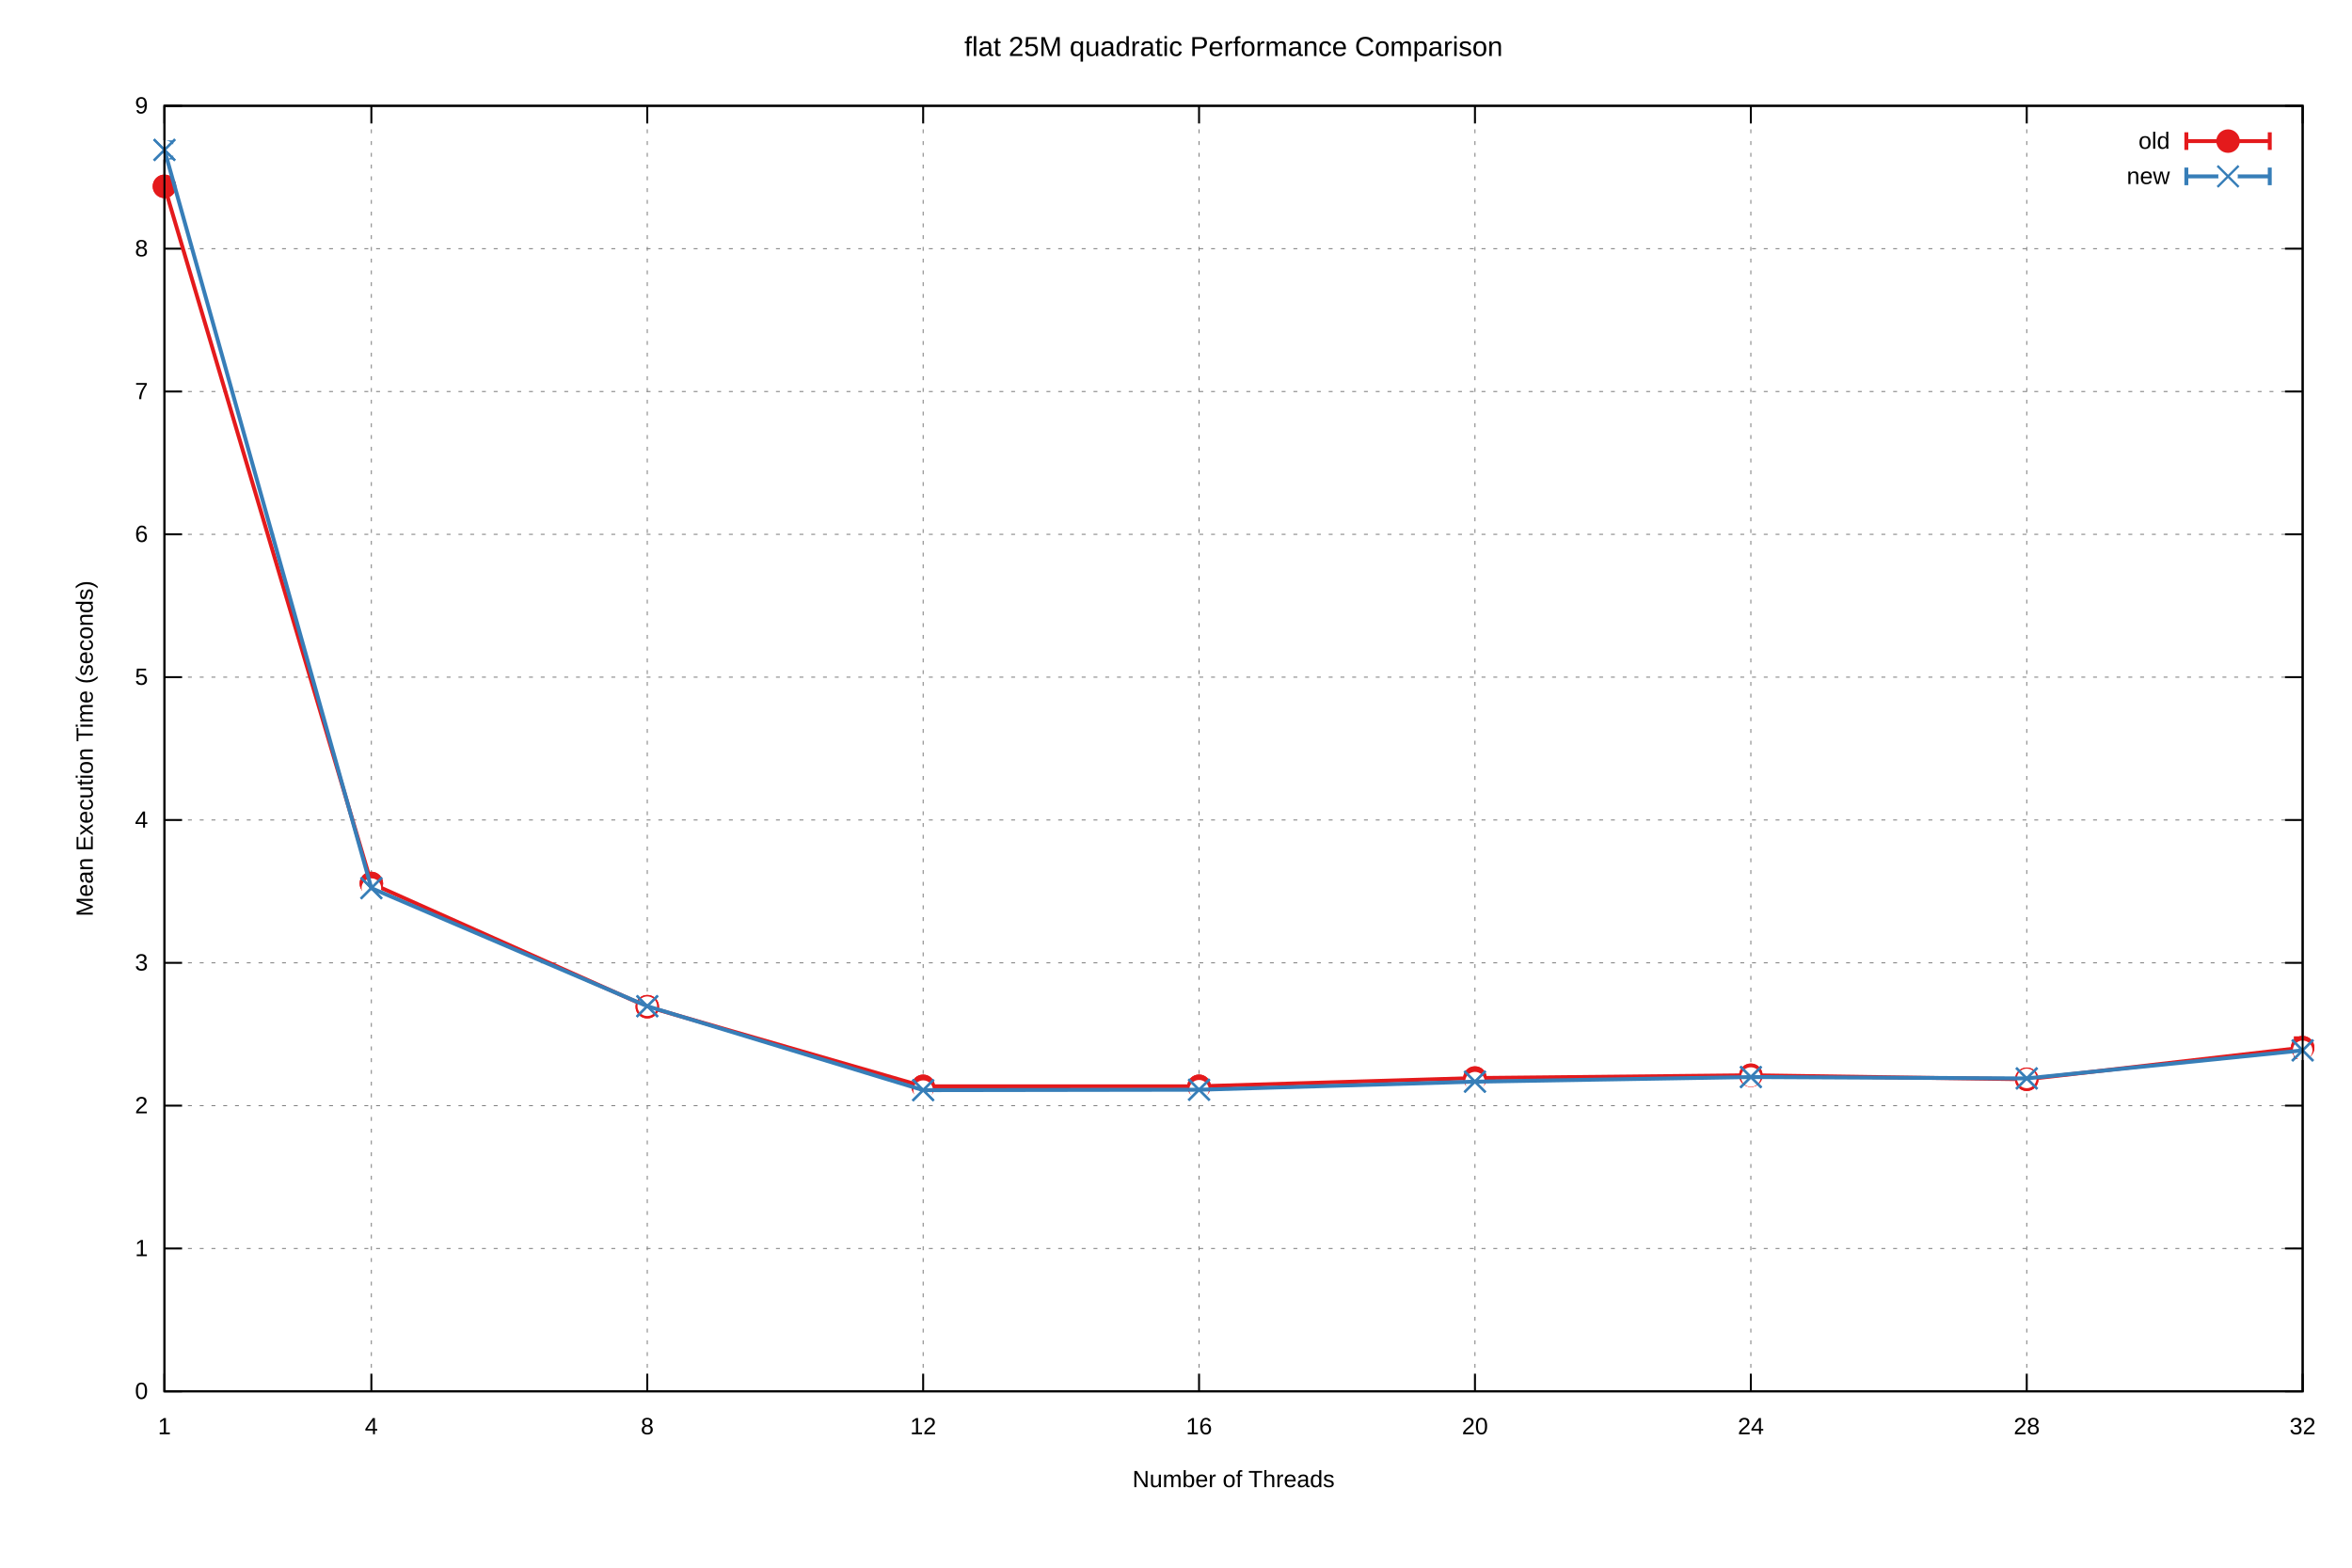
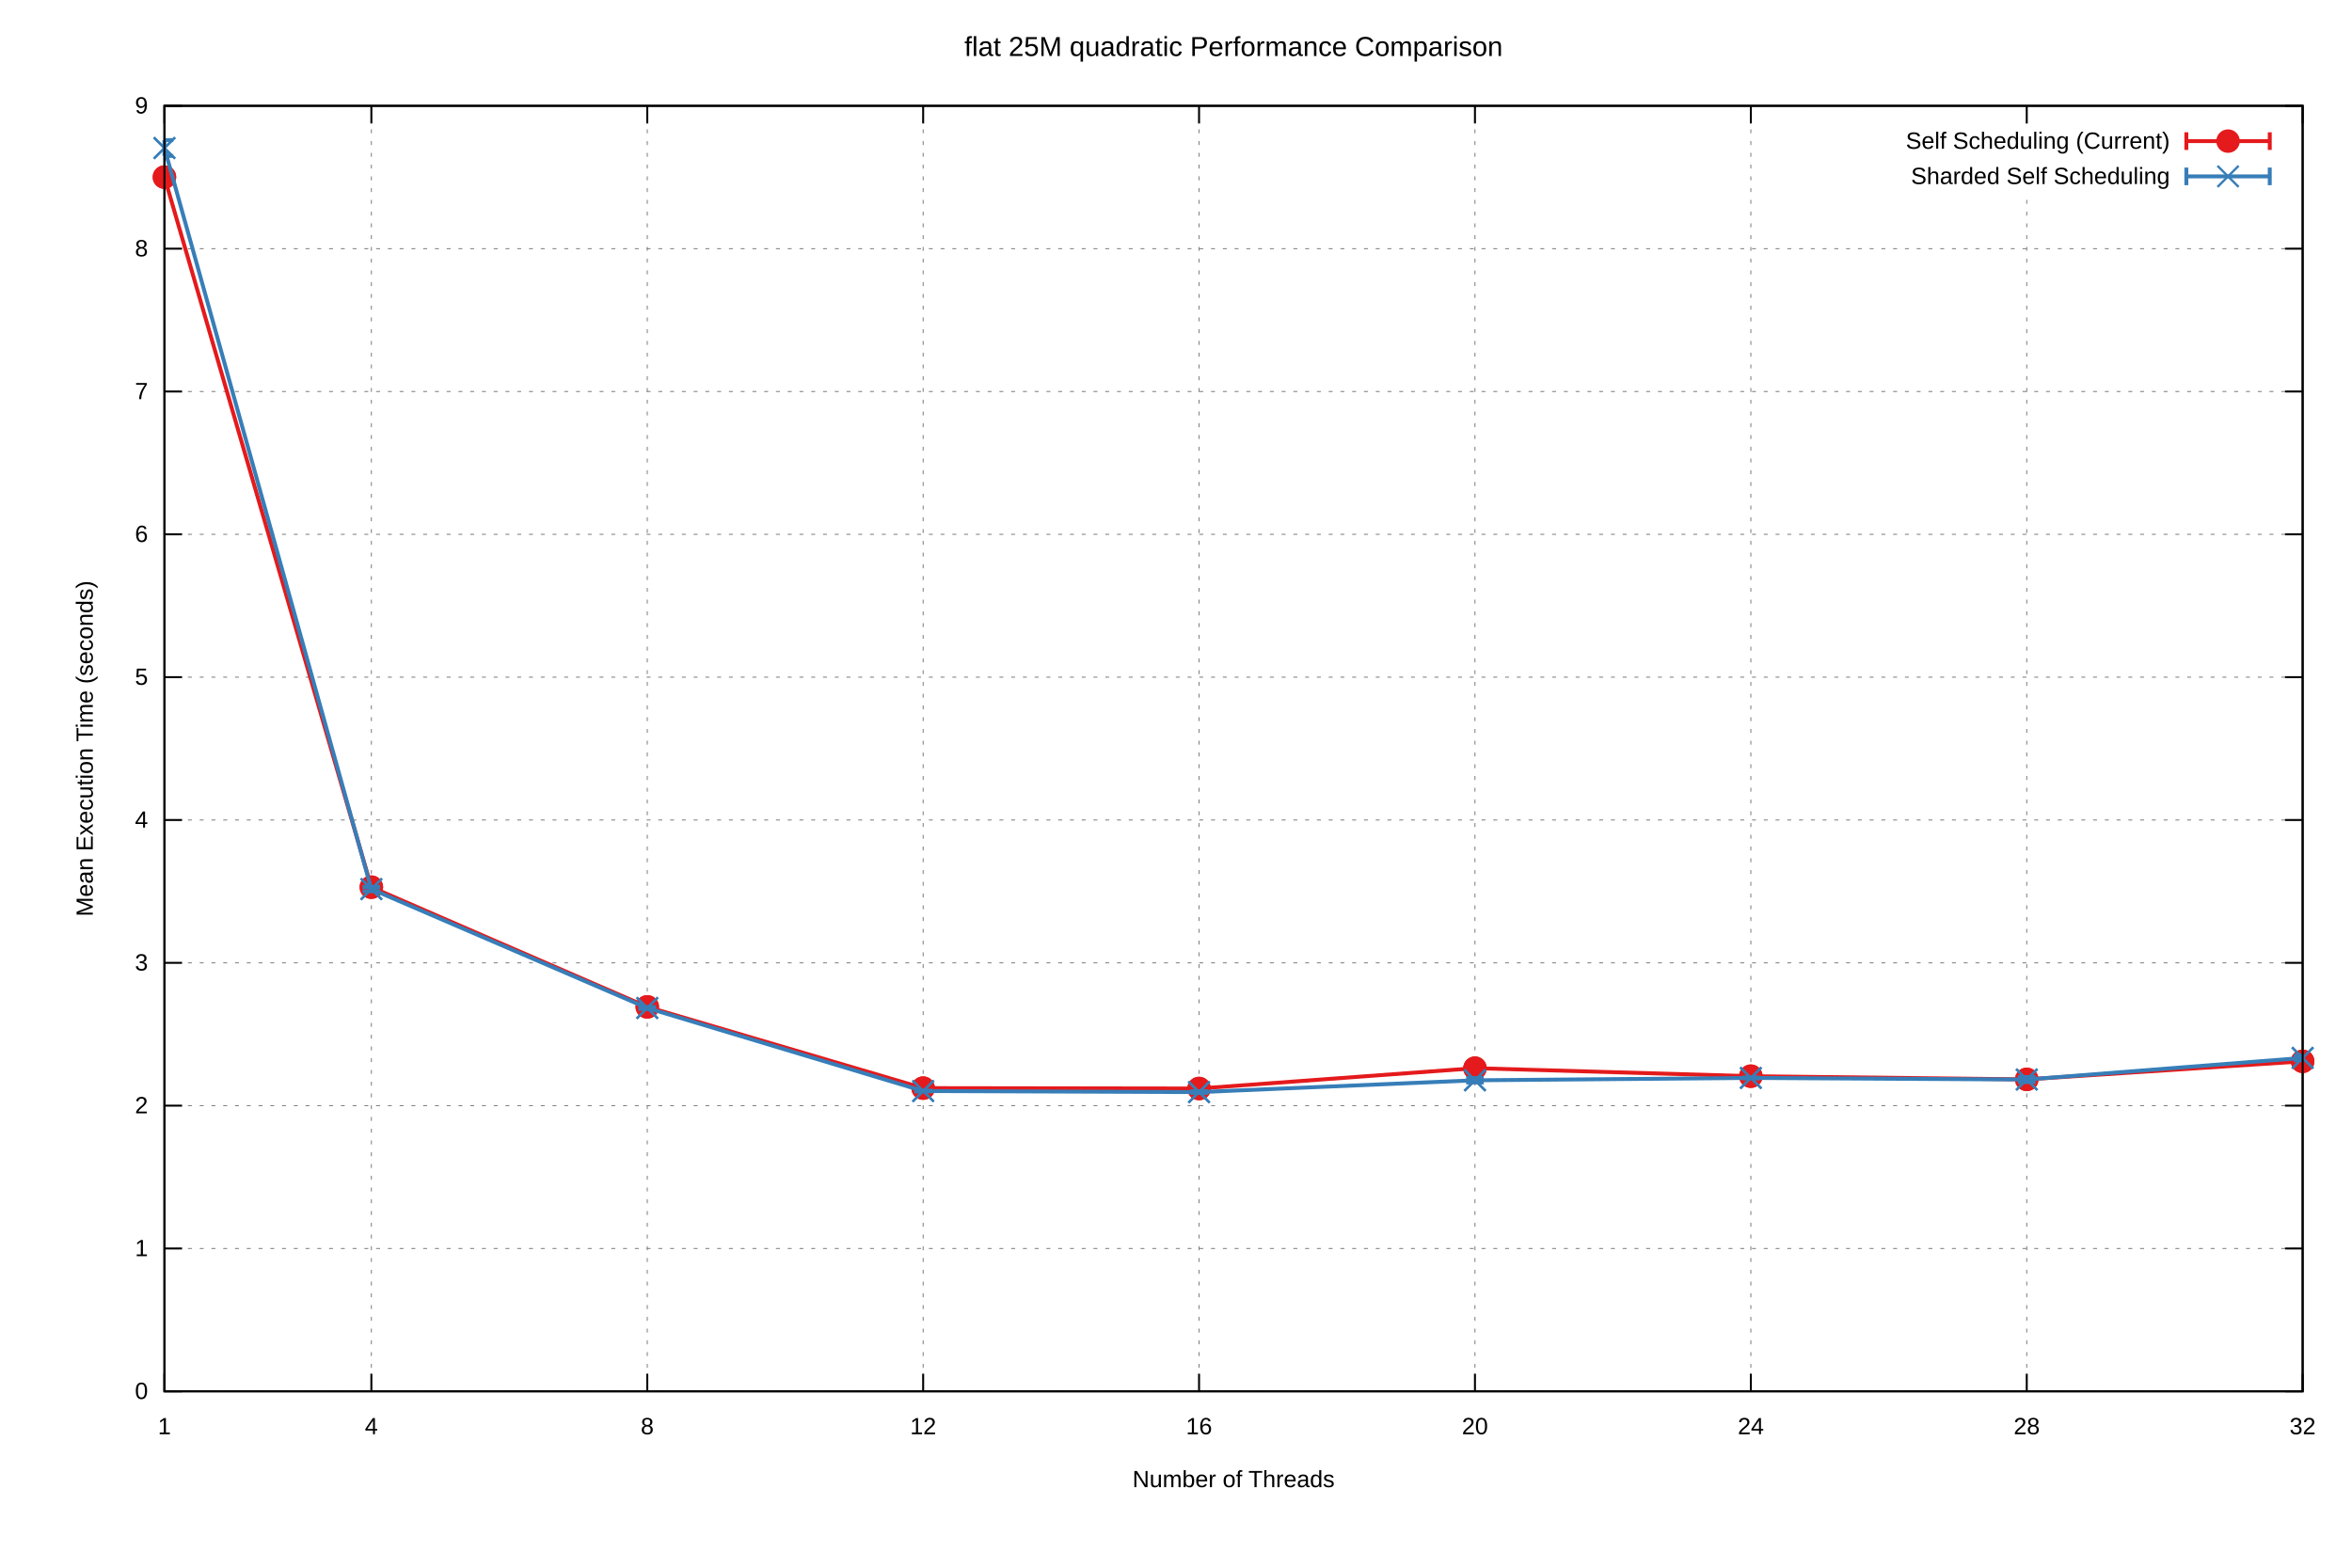
<svg xmlns="http://www.w3.org/2000/svg" xmlns:xlink="http://www.w3.org/1999/xlink" width="1200" height="800" viewBox="0 0 1200 800">
  <g id="gnuplot_canvas">
    <rect x="0" y="0" width="1200" height="800" fill="none" />
    <defs>
      <circle id="gpDot" r="0.5" stroke-width="0.5" stroke="currentColor" />
      <path id="gpPt0" stroke-width="0.222" stroke="currentColor" d="M-1,0 h2 M0,-1 v2" />
      <path id="gpPt1" stroke-width="0.222" stroke="currentColor" d="M-1,-1 L1,1 M1,-1 L-1,1" />
      <path id="gpPt2" stroke-width="0.222" stroke="currentColor" d="M-1,0 L1,0 M0,-1 L0,1 M-1,-1 L1,1 M-1,1 L1,-1" />
      <rect id="gpPt3" stroke-width="0.222" stroke="currentColor" x="-1" y="-1" width="2" height="2" />
      <rect id="gpPt4" stroke-width="0.222" stroke="currentColor" fill="currentColor" x="-1" y="-1" width="2" height="2" />
      <circle id="gpPt5" stroke-width="0.222" stroke="currentColor" cx="0" cy="0" r="1" />
      <use xlink:href="#gpPt5" id="gpPt6" fill="currentColor" stroke="none" />
      <path id="gpPt7" stroke-width="0.222" stroke="currentColor" d="M0,-1.33 L-1.33,0.67 L1.33,0.67 z" />
      <use xlink:href="#gpPt7" id="gpPt8" fill="currentColor" stroke="none" />
      <use xlink:href="#gpPt7" id="gpPt9" stroke="currentColor" transform="rotate(180)" />
      <use xlink:href="#gpPt9" id="gpPt10" fill="currentColor" stroke="none" />
      <use xlink:href="#gpPt3" id="gpPt11" stroke="currentColor" transform="rotate(45)" />
      <use xlink:href="#gpPt11" id="gpPt12" fill="currentColor" stroke="none" />
      <path id="gpPt13" stroke-width="0.222" stroke="currentColor" d="M0,1.330 L1.265,0.411 L0.782,-1.067 L-0.782,-1.076 L-1.265,0.411 z" />
      <use xlink:href="#gpPt13" id="gpPt14" fill="currentColor" stroke="none" />
      <filter id="textbox" filterUnits="objectBoundingBox" x="0" y="0" height="1" width="1">
        <feFlood flood-color="white" flood-opacity="1" result="bgnd" />
        <feComposite in="SourceGraphic" in2="bgnd" operator="atop" />
      </filter>
      <filter id="greybox" filterUnits="objectBoundingBox" x="0" y="0" height="1" width="1">
        <feFlood flood-color="lightgrey" flood-opacity="1" result="grey" />
        <feComposite in="SourceGraphic" in2="grey" operator="atop" />
      </filter>
    </defs>
    <g fill="none" color="white" stroke="currentColor" stroke-width="1.00" stroke-linecap="butt" stroke-linejoin="miter">
</g>
    <g fill="none" color="black" stroke="currentColor" stroke-width="1.00" stroke-linecap="butt" stroke-linejoin="miter">
</g>
    <g fill="none" color="black" stroke="black" stroke-width="0.50" stroke-linecap="butt" stroke-linejoin="miter">
</g>
    <g fill="none" color="gray" stroke="currentColor" stroke-width="0.50" stroke-linecap="butt" stroke-linejoin="miter">
      <path stroke="gray" stroke-dasharray="2,4" class="gridline" d="M83.90,710.00 L1174.82,710.00  " />
    </g>
    <g fill="none" color="gray" stroke="gray" stroke-width="1.00" stroke-linecap="butt" stroke-linejoin="miter">
</g>
    <g fill="none" color="black" stroke="currentColor" stroke-width="1.00" stroke-linecap="butt" stroke-linejoin="miter">
      <path stroke="black" d="M83.90,710.00 L92.90,710.00 M1174.82,710.00 L1165.82,710.00  " />
      <g transform="translate(75.51,713.90)" stroke="none" fill="black" font-family="Arial" font-size="12.00" text-anchor="end">
        <text>
          <tspan font-family="Arial"> 0</tspan>
        </text>
      </g>
    </g>
    <g fill="none" color="black" stroke="currentColor" stroke-width="1.00" stroke-linecap="butt" stroke-linejoin="miter">
</g>
    <g fill="none" color="black" stroke="black" stroke-width="0.50" stroke-linecap="butt" stroke-linejoin="miter">
</g>
    <g fill="none" color="gray" stroke="currentColor" stroke-width="0.50" stroke-linecap="butt" stroke-linejoin="miter">
      <path stroke="gray" stroke-dasharray="2,4" class="gridline" d="M83.90,637.11 L1174.82,637.11  " />
    </g>
    <g fill="none" color="gray" stroke="gray" stroke-width="1.00" stroke-linecap="butt" stroke-linejoin="miter">
</g>
    <g fill="none" color="black" stroke="currentColor" stroke-width="1.00" stroke-linecap="butt" stroke-linejoin="miter">
      <path stroke="black" d="M83.90,637.11 L92.90,637.11 M1174.82,637.11 L1165.82,637.11  " />
      <g transform="translate(75.51,641.01)" stroke="none" fill="black" font-family="Arial" font-size="12.00" text-anchor="end">
        <text>
          <tspan font-family="Arial"> 1</tspan>
        </text>
      </g>
    </g>
    <g fill="none" color="black" stroke="currentColor" stroke-width="1.00" stroke-linecap="butt" stroke-linejoin="miter">
</g>
    <g fill="none" color="black" stroke="black" stroke-width="0.50" stroke-linecap="butt" stroke-linejoin="miter">
</g>
    <g fill="none" color="gray" stroke="currentColor" stroke-width="0.50" stroke-linecap="butt" stroke-linejoin="miter">
      <path stroke="gray" stroke-dasharray="2,4" class="gridline" d="M83.90,564.22 L1174.82,564.22  " />
    </g>
    <g fill="none" color="gray" stroke="gray" stroke-width="1.00" stroke-linecap="butt" stroke-linejoin="miter">
</g>
    <g fill="none" color="black" stroke="currentColor" stroke-width="1.00" stroke-linecap="butt" stroke-linejoin="miter">
      <path stroke="black" d="M83.90,564.22 L92.90,564.22 M1174.82,564.22 L1165.82,564.22  " />
      <g transform="translate(75.51,568.12)" stroke="none" fill="black" font-family="Arial" font-size="12.00" text-anchor="end">
        <text>
          <tspan font-family="Arial"> 2</tspan>
        </text>
      </g>
    </g>
    <g fill="none" color="black" stroke="currentColor" stroke-width="1.00" stroke-linecap="butt" stroke-linejoin="miter">
</g>
    <g fill="none" color="black" stroke="black" stroke-width="0.50" stroke-linecap="butt" stroke-linejoin="miter">
</g>
    <g fill="none" color="gray" stroke="currentColor" stroke-width="0.50" stroke-linecap="butt" stroke-linejoin="miter">
      <path stroke="gray" stroke-dasharray="2,4" class="gridline" d="M83.90,491.34 L1174.82,491.34  " />
    </g>
    <g fill="none" color="gray" stroke="gray" stroke-width="1.00" stroke-linecap="butt" stroke-linejoin="miter">
</g>
    <g fill="none" color="black" stroke="currentColor" stroke-width="1.00" stroke-linecap="butt" stroke-linejoin="miter">
      <path stroke="black" d="M83.90,491.34 L92.90,491.34 M1174.82,491.34 L1165.82,491.34  " />
      <g transform="translate(75.51,495.24)" stroke="none" fill="black" font-family="Arial" font-size="12.00" text-anchor="end">
        <text>
          <tspan font-family="Arial"> 3</tspan>
        </text>
      </g>
    </g>
    <g fill="none" color="black" stroke="currentColor" stroke-width="1.00" stroke-linecap="butt" stroke-linejoin="miter">
</g>
    <g fill="none" color="black" stroke="black" stroke-width="0.50" stroke-linecap="butt" stroke-linejoin="miter">
</g>
    <g fill="none" color="gray" stroke="currentColor" stroke-width="0.50" stroke-linecap="butt" stroke-linejoin="miter">
      <path stroke="gray" stroke-dasharray="2,4" class="gridline" d="M83.90,418.45 L1174.82,418.45  " />
    </g>
    <g fill="none" color="gray" stroke="gray" stroke-width="1.00" stroke-linecap="butt" stroke-linejoin="miter">
</g>
    <g fill="none" color="black" stroke="currentColor" stroke-width="1.00" stroke-linecap="butt" stroke-linejoin="miter">
      <path stroke="black" d="M83.90,418.45 L92.90,418.45 M1174.82,418.45 L1165.82,418.45  " />
      <g transform="translate(75.51,422.35)" stroke="none" fill="black" font-family="Arial" font-size="12.00" text-anchor="end">
        <text>
          <tspan font-family="Arial"> 4</tspan>
        </text>
      </g>
    </g>
    <g fill="none" color="black" stroke="currentColor" stroke-width="1.00" stroke-linecap="butt" stroke-linejoin="miter">
</g>
    <g fill="none" color="black" stroke="black" stroke-width="0.50" stroke-linecap="butt" stroke-linejoin="miter">
</g>
    <g fill="none" color="gray" stroke="currentColor" stroke-width="0.50" stroke-linecap="butt" stroke-linejoin="miter">
      <path stroke="gray" stroke-dasharray="2,4" class="gridline" d="M83.90,345.56 L1174.82,345.56  " />
    </g>
    <g fill="none" color="gray" stroke="gray" stroke-width="1.00" stroke-linecap="butt" stroke-linejoin="miter">
</g>
    <g fill="none" color="black" stroke="currentColor" stroke-width="1.00" stroke-linecap="butt" stroke-linejoin="miter">
      <path stroke="black" d="M83.90,345.56 L92.90,345.56 M1174.82,345.56 L1165.82,345.56  " />
      <g transform="translate(75.51,349.46)" stroke="none" fill="black" font-family="Arial" font-size="12.00" text-anchor="end">
        <text>
          <tspan font-family="Arial"> 5</tspan>
        </text>
      </g>
    </g>
    <g fill="none" color="black" stroke="currentColor" stroke-width="1.00" stroke-linecap="butt" stroke-linejoin="miter">
</g>
    <g fill="none" color="black" stroke="black" stroke-width="0.50" stroke-linecap="butt" stroke-linejoin="miter">
</g>
    <g fill="none" color="gray" stroke="currentColor" stroke-width="0.50" stroke-linecap="butt" stroke-linejoin="miter">
      <path stroke="gray" stroke-dasharray="2,4" class="gridline" d="M83.90,272.67 L1174.82,272.67  " />
    </g>
    <g fill="none" color="gray" stroke="gray" stroke-width="1.00" stroke-linecap="butt" stroke-linejoin="miter">
</g>
    <g fill="none" color="black" stroke="currentColor" stroke-width="1.00" stroke-linecap="butt" stroke-linejoin="miter">
      <path stroke="black" d="M83.90,272.67 L92.90,272.67 M1174.82,272.67 L1165.82,272.67  " />
      <g transform="translate(75.51,276.57)" stroke="none" fill="black" font-family="Arial" font-size="12.00" text-anchor="end">
        <text>
          <tspan font-family="Arial"> 6</tspan>
        </text>
      </g>
    </g>
    <g fill="none" color="black" stroke="currentColor" stroke-width="1.00" stroke-linecap="butt" stroke-linejoin="miter">
</g>
    <g fill="none" color="black" stroke="black" stroke-width="0.50" stroke-linecap="butt" stroke-linejoin="miter">
</g>
    <g fill="none" color="gray" stroke="currentColor" stroke-width="0.50" stroke-linecap="butt" stroke-linejoin="miter">
      <path stroke="gray" stroke-dasharray="2,4" class="gridline" d="M83.90,199.79 L1174.82,199.79  " />
    </g>
    <g fill="none" color="gray" stroke="gray" stroke-width="1.00" stroke-linecap="butt" stroke-linejoin="miter">
</g>
    <g fill="none" color="black" stroke="currentColor" stroke-width="1.00" stroke-linecap="butt" stroke-linejoin="miter">
      <path stroke="black" d="M83.90,199.79 L92.90,199.79 M1174.82,199.79 L1165.82,199.79  " />
      <g transform="translate(75.51,203.69)" stroke="none" fill="black" font-family="Arial" font-size="12.00" text-anchor="end">
        <text>
          <tspan font-family="Arial"> 7</tspan>
        </text>
      </g>
    </g>
    <g fill="none" color="black" stroke="currentColor" stroke-width="1.00" stroke-linecap="butt" stroke-linejoin="miter">
</g>
    <g fill="none" color="black" stroke="black" stroke-width="0.50" stroke-linecap="butt" stroke-linejoin="miter">
</g>
    <g fill="none" color="gray" stroke="currentColor" stroke-width="0.50" stroke-linecap="butt" stroke-linejoin="miter">
      <path stroke="gray" stroke-dasharray="2,4" class="gridline" d="M83.90,126.90 L1174.82,126.90  " />
    </g>
    <g fill="none" color="gray" stroke="gray" stroke-width="1.00" stroke-linecap="butt" stroke-linejoin="miter">
</g>
    <g fill="none" color="black" stroke="currentColor" stroke-width="1.00" stroke-linecap="butt" stroke-linejoin="miter">
      <path stroke="black" d="M83.90,126.90 L92.90,126.90 M1174.82,126.90 L1165.82,126.90  " />
      <g transform="translate(75.51,130.80)" stroke="none" fill="black" font-family="Arial" font-size="12.00" text-anchor="end">
        <text>
          <tspan font-family="Arial"> 8</tspan>
        </text>
      </g>
    </g>
    <g fill="none" color="black" stroke="currentColor" stroke-width="1.00" stroke-linecap="butt" stroke-linejoin="miter">
</g>
    <g fill="none" color="black" stroke="black" stroke-width="0.50" stroke-linecap="butt" stroke-linejoin="miter">
</g>
    <g fill="none" color="gray" stroke="currentColor" stroke-width="0.50" stroke-linecap="butt" stroke-linejoin="miter">
      <path stroke="gray" stroke-dasharray="2,4" class="gridline" d="M83.90,54.01 L1174.82,54.01  " />
    </g>
    <g fill="none" color="gray" stroke="gray" stroke-width="1.00" stroke-linecap="butt" stroke-linejoin="miter">
</g>
    <g fill="none" color="black" stroke="currentColor" stroke-width="1.00" stroke-linecap="butt" stroke-linejoin="miter">
      <path stroke="black" d="M83.90,54.01 L92.90,54.01 M1174.82,54.01 L1165.82,54.01  " />
      <g transform="translate(75.51,57.91)" stroke="none" fill="black" font-family="Arial" font-size="12.00" text-anchor="end">
        <text>
          <tspan font-family="Arial"> 9</tspan>
        </text>
      </g>
    </g>
    <g fill="none" color="black" stroke="currentColor" stroke-width="1.00" stroke-linecap="butt" stroke-linejoin="miter">
</g>
    <g fill="none" color="black" stroke="black" stroke-width="0.50" stroke-linecap="butt" stroke-linejoin="miter">
</g>
    <g fill="none" color="gray" stroke="currentColor" stroke-width="0.50" stroke-linecap="butt" stroke-linejoin="miter">
      <path stroke="gray" stroke-dasharray="2,4" class="gridline" d="M83.90,710.00 L83.90,54.01  " />
    </g>
    <g fill="none" color="gray" stroke="gray" stroke-width="1.00" stroke-linecap="butt" stroke-linejoin="miter">
</g>
    <g fill="none" color="black" stroke="currentColor" stroke-width="1.00" stroke-linecap="butt" stroke-linejoin="miter">
      <path stroke="black" d="M83.90,710.00 L83.90,701.00 M83.90,54.01 L83.90,63.01  " />
      <g transform="translate(83.90,731.90)" stroke="none" fill="black" font-family="Arial" font-size="12.00" text-anchor="middle">
        <text>
          <tspan font-family="Arial"> 1</tspan>
        </text>
      </g>
    </g>
    <g fill="none" color="black" stroke="currentColor" stroke-width="1.00" stroke-linecap="butt" stroke-linejoin="miter">
</g>
    <g fill="none" color="black" stroke="black" stroke-width="0.50" stroke-linecap="butt" stroke-linejoin="miter">
</g>
    <g fill="none" color="gray" stroke="currentColor" stroke-width="0.50" stroke-linecap="butt" stroke-linejoin="miter">
      <path stroke="gray" stroke-dasharray="2,4" class="gridline" d="M189.47,710.00 L189.47,54.01  " />
    </g>
    <g fill="none" color="gray" stroke="gray" stroke-width="1.00" stroke-linecap="butt" stroke-linejoin="miter">
</g>
    <g fill="none" color="black" stroke="currentColor" stroke-width="1.00" stroke-linecap="butt" stroke-linejoin="miter">
      <path stroke="black" d="M189.47,710.00 L189.47,701.00 M189.47,54.01 L189.47,63.01  " />
      <g transform="translate(189.47,731.90)" stroke="none" fill="black" font-family="Arial" font-size="12.00" text-anchor="middle">
        <text>
          <tspan font-family="Arial"> 4</tspan>
        </text>
      </g>
    </g>
    <g fill="none" color="black" stroke="currentColor" stroke-width="1.00" stroke-linecap="butt" stroke-linejoin="miter">
</g>
    <g fill="none" color="black" stroke="black" stroke-width="0.50" stroke-linecap="butt" stroke-linejoin="miter">
</g>
    <g fill="none" color="gray" stroke="currentColor" stroke-width="0.50" stroke-linecap="butt" stroke-linejoin="miter">
      <path stroke="gray" stroke-dasharray="2,4" class="gridline" d="M330.24,710.00 L330.24,54.01  " />
    </g>
    <g fill="none" color="gray" stroke="gray" stroke-width="1.00" stroke-linecap="butt" stroke-linejoin="miter">
</g>
    <g fill="none" color="black" stroke="currentColor" stroke-width="1.00" stroke-linecap="butt" stroke-linejoin="miter">
      <path stroke="black" d="M330.24,710.00 L330.24,701.00 M330.24,54.01 L330.24,63.01  " />
      <g transform="translate(330.24,731.90)" stroke="none" fill="black" font-family="Arial" font-size="12.00" text-anchor="middle">
        <text>
          <tspan font-family="Arial"> 8</tspan>
        </text>
      </g>
    </g>
    <g fill="none" color="black" stroke="currentColor" stroke-width="1.00" stroke-linecap="butt" stroke-linejoin="miter">
</g>
    <g fill="none" color="black" stroke="black" stroke-width="0.50" stroke-linecap="butt" stroke-linejoin="miter">
</g>
    <g fill="none" color="gray" stroke="currentColor" stroke-width="0.50" stroke-linecap="butt" stroke-linejoin="miter">
      <path stroke="gray" stroke-dasharray="2,4" class="gridline" d="M471.00,710.00 L471.00,54.01  " />
    </g>
    <g fill="none" color="gray" stroke="gray" stroke-width="1.00" stroke-linecap="butt" stroke-linejoin="miter">
</g>
    <g fill="none" color="black" stroke="currentColor" stroke-width="1.00" stroke-linecap="butt" stroke-linejoin="miter">
      <path stroke="black" d="M471.00,710.00 L471.00,701.00 M471.00,54.01 L471.00,63.01  " />
      <g transform="translate(471.00,731.90)" stroke="none" fill="black" font-family="Arial" font-size="12.00" text-anchor="middle">
        <text>
          <tspan font-family="Arial"> 12</tspan>
        </text>
      </g>
    </g>
    <g fill="none" color="black" stroke="currentColor" stroke-width="1.00" stroke-linecap="butt" stroke-linejoin="miter">
</g>
    <g fill="none" color="black" stroke="black" stroke-width="0.50" stroke-linecap="butt" stroke-linejoin="miter">
</g>
    <g fill="none" color="gray" stroke="currentColor" stroke-width="0.50" stroke-linecap="butt" stroke-linejoin="miter">
      <path stroke="gray" stroke-dasharray="2,4" class="gridline" d="M611.76,710.00 L611.76,54.01  " />
    </g>
    <g fill="none" color="gray" stroke="gray" stroke-width="1.00" stroke-linecap="butt" stroke-linejoin="miter">
</g>
    <g fill="none" color="black" stroke="currentColor" stroke-width="1.00" stroke-linecap="butt" stroke-linejoin="miter">
      <path stroke="black" d="M611.76,710.00 L611.76,701.00 M611.76,54.01 L611.76,63.01  " />
      <g transform="translate(611.76,731.90)" stroke="none" fill="black" font-family="Arial" font-size="12.00" text-anchor="middle">
        <text>
          <tspan font-family="Arial"> 16</tspan>
        </text>
      </g>
    </g>
    <g fill="none" color="black" stroke="currentColor" stroke-width="1.00" stroke-linecap="butt" stroke-linejoin="miter">
</g>
    <g fill="none" color="black" stroke="black" stroke-width="0.50" stroke-linecap="butt" stroke-linejoin="miter">
</g>
    <g fill="none" color="gray" stroke="currentColor" stroke-width="0.50" stroke-linecap="butt" stroke-linejoin="miter">
      <path stroke="gray" stroke-dasharray="2,4" class="gridline" d="M752.53,710.00 L752.53,54.01  " />
    </g>
    <g fill="none" color="gray" stroke="gray" stroke-width="1.00" stroke-linecap="butt" stroke-linejoin="miter">
</g>
    <g fill="none" color="black" stroke="currentColor" stroke-width="1.00" stroke-linecap="butt" stroke-linejoin="miter">
      <path stroke="black" d="M752.53,710.00 L752.53,701.00 M752.53,54.01 L752.53,63.01  " />
      <g transform="translate(752.53,731.90)" stroke="none" fill="black" font-family="Arial" font-size="12.00" text-anchor="middle">
        <text>
          <tspan font-family="Arial"> 20</tspan>
        </text>
      </g>
    </g>
    <g fill="none" color="black" stroke="currentColor" stroke-width="1.00" stroke-linecap="butt" stroke-linejoin="miter">
</g>
    <g fill="none" color="black" stroke="black" stroke-width="0.50" stroke-linecap="butt" stroke-linejoin="miter">
</g>
    <g fill="none" color="gray" stroke="currentColor" stroke-width="0.50" stroke-linecap="butt" stroke-linejoin="miter">
      <path stroke="gray" stroke-dasharray="2,4" class="gridline" d="M893.29,710.00 L893.29,54.01  " />
    </g>
    <g fill="none" color="gray" stroke="gray" stroke-width="1.00" stroke-linecap="butt" stroke-linejoin="miter">
</g>
    <g fill="none" color="black" stroke="currentColor" stroke-width="1.00" stroke-linecap="butt" stroke-linejoin="miter">
      <path stroke="black" d="M893.29,710.00 L893.29,701.00 M893.29,54.01 L893.29,63.01  " />
      <g transform="translate(893.29,731.90)" stroke="none" fill="black" font-family="Arial" font-size="12.00" text-anchor="middle">
        <text>
          <tspan font-family="Arial"> 24</tspan>
        </text>
      </g>
    </g>
    <g fill="none" color="black" stroke="currentColor" stroke-width="1.00" stroke-linecap="butt" stroke-linejoin="miter">
</g>
    <g fill="none" color="black" stroke="black" stroke-width="0.50" stroke-linecap="butt" stroke-linejoin="miter">
</g>
    <g fill="none" color="gray" stroke="currentColor" stroke-width="0.50" stroke-linecap="butt" stroke-linejoin="miter">
-       <path stroke="gray" stroke-dasharray="2,4" class="gridline" d="M1034.06,710.00 L1034.06,54.01  " />
+       <path stroke="gray" stroke-dasharray="2,4" class="gridline" d="M1034.06,710.00 L1034.06,99.01 M1034.06,63.01 L1034.06,54.01  " />
    </g>
    <g fill="none" color="gray" stroke="gray" stroke-width="1.00" stroke-linecap="butt" stroke-linejoin="miter">
</g>
    <g fill="none" color="black" stroke="currentColor" stroke-width="1.00" stroke-linecap="butt" stroke-linejoin="miter">
      <path stroke="black" d="M1034.06,710.00 L1034.06,701.00 M1034.06,54.01 L1034.06,63.01  " />
      <g transform="translate(1034.06,731.90)" stroke="none" fill="black" font-family="Arial" font-size="12.00" text-anchor="middle">
        <text>
          <tspan font-family="Arial"> 28</tspan>
        </text>
      </g>
    </g>
    <g fill="none" color="black" stroke="currentColor" stroke-width="1.00" stroke-linecap="butt" stroke-linejoin="miter">
</g>
    <g fill="none" color="black" stroke="black" stroke-width="0.50" stroke-linecap="butt" stroke-linejoin="miter">
</g>
    <g fill="none" color="gray" stroke="currentColor" stroke-width="0.50" stroke-linecap="butt" stroke-linejoin="miter">
      <path stroke="gray" stroke-dasharray="2,4" class="gridline" d="M1174.82,710.00 L1174.82,54.01  " />
    </g>
    <g fill="none" color="gray" stroke="gray" stroke-width="1.00" stroke-linecap="butt" stroke-linejoin="miter">
</g>
    <g fill="none" color="black" stroke="currentColor" stroke-width="1.00" stroke-linecap="butt" stroke-linejoin="miter">
      <path stroke="black" d="M1174.82,710.00 L1174.82,701.00 M1174.82,54.01 L1174.82,63.01  " />
      <g transform="translate(1174.82,731.90)" stroke="none" fill="black" font-family="Arial" font-size="12.00" text-anchor="middle">
        <text>
          <tspan font-family="Arial"> 32</tspan>
        </text>
      </g>
    </g>
    <g fill="none" color="black" stroke="currentColor" stroke-width="1.00" stroke-linecap="butt" stroke-linejoin="miter">
</g>
    <g fill="none" color="black" stroke="currentColor" stroke-width="1.00" stroke-linecap="butt" stroke-linejoin="miter">
      <path stroke="black" d="M83.90,54.01 L83.90,710.00 L1174.82,710.00 L1174.82,54.01 L83.90,54.01 Z  " />
    </g>
    <g fill="none" color="black" stroke="currentColor" stroke-width="1.00" stroke-linecap="butt" stroke-linejoin="miter">
+       <g transform="translate(47.33,382.01) rotate(270)" stroke="none" fill="black" font-family="Arial" font-size="12.00" text-anchor="middle">
+         <text>
+           <tspan font-family="Arial">Mean Execution Time (seconds)</tspan>
+         </text>
+       </g>
+     </g>
+     <g fill="none" color="black" stroke="currentColor" stroke-width="1.00" stroke-linecap="butt" stroke-linejoin="miter">
+       <g transform="translate(629.36,758.90)" stroke="none" fill="black" font-family="Arial" font-size="12.00" text-anchor="middle">
+         <text>
+           <tspan font-family="Arial">Number of Threads</tspan>
+         </text>
+       </g>
+     </g>
+     <g fill="none" color="black" stroke="currentColor" stroke-width="1.00" stroke-linecap="butt" stroke-linejoin="miter">
</g>
    <g id="gnuplot_plot_1">
-       <g fill="none" color="white" stroke="black" stroke-width="2.00" stroke-linecap="butt" stroke-linejoin="miter">
+       <g fill="none" color="white" stroke="currentColor" stroke-width="2.00" stroke-linecap="butt" stroke-linejoin="miter">
</g>
      <g fill="none" color="black" stroke="currentColor" stroke-width="2.00" stroke-linecap="butt" stroke-linejoin="miter">
        <g transform="translate(1107.09,75.91)" stroke="none" fill="black" font-family="Arial" font-size="12.00" text-anchor="end">
          <text>
-             <tspan font-family="Arial">old</tspan>
+             <tspan font-family="Arial">Self Scheduling (Current)</tspan>
          </text>
        </g>
      </g>
      <g fill="none" color="black" stroke="currentColor" stroke-width="2.00" stroke-linecap="butt" stroke-linejoin="miter">
-         <path stroke="rgb(228,  26,  28)" d="M1115.48,72.01 L1158.04,72.01 M1115.48,67.51 L1115.48,76.51 M1158.04,67.51 L1158.04,76.51 M83.90,96.83 L83.90,93.37   M83.90,96.83 L88.40,96.83 M83.90,93.37 L88.40,93.37 M189.47,451.94 L189.47,449.73 M184.97,451.94 L193.97,451.94   M184.97,449.73 L193.97,449.73 M330.24,513.96 L330.24,513.47 M325.74,513.96 L334.74,513.96 M325.74,513.47 L334.74,513.47   M471.00,554.89 L471.00,553.83 M466.50,554.89 L475.50,554.89 M466.50,553.83 L475.50,553.83 M611.76,554.88 L611.76,553.77   M607.26,554.88 L616.26,554.88 M607.26,553.77 L616.26,553.77 M752.53,550.46 L752.53,549.80 M748.03,550.46 L757.03,550.46   M748.03,549.80 L757.03,549.80 M893.29,548.84 L893.29,548.58 M888.79,548.84 L897.79,548.84 M888.79,548.58 L897.79,548.58   M1034.06,550.99 L1034.06,550.54 M1029.56,550.99 L1038.56,550.99 M1029.56,550.54 L1038.56,550.54 M1174.82,539.39 L1174.82,529.85   M1170.32,539.39 L1174.82,539.39 M1170.32,529.85 L1174.82,529.85  " />
-       </g>
-       <g fill="none" color="black" stroke="currentColor" stroke-width="2.00" stroke-linecap="butt" stroke-linejoin="miter">
-         <use xlink:href="#gpPt6" transform="translate(83.90,95.10) scale(4.50)" color="white" />
-       </g>
-       <g fill="none" color="black" stroke="currentColor" stroke-width="2.00" stroke-linecap="butt" stroke-linejoin="miter">
-         <use xlink:href="#gpPt6" transform="translate(83.90,95.10) scale(5.40)" color="rgb(228,  26,  28)" />
-         <use xlink:href="#gpPt6" transform="translate(189.47,450.84) scale(4.50)" color="white" />
-       </g>
-       <g fill="none" color="black" stroke="currentColor" stroke-width="2.00" stroke-linecap="butt" stroke-linejoin="miter">
-         <use xlink:href="#gpPt6" transform="translate(189.47,450.84) scale(5.40)" color="rgb(228,  26,  28)" />
-         <use xlink:href="#gpPt6" transform="translate(330.24,513.72) scale(4.50)" color="white" />
-       </g>
-       <g fill="none" color="black" stroke="currentColor" stroke-width="2.00" stroke-linecap="butt" stroke-linejoin="miter">
-         <use xlink:href="#gpPt6" transform="translate(330.24,513.72) scale(5.40)" color="rgb(228,  26,  28)" />
-         <use xlink:href="#gpPt6" transform="translate(471.00,554.36) scale(4.50)" color="white" />
-       </g>
-       <g fill="none" color="black" stroke="currentColor" stroke-width="2.00" stroke-linecap="butt" stroke-linejoin="miter">
-         <use xlink:href="#gpPt6" transform="translate(471.00,554.36) scale(5.40)" color="rgb(228,  26,  28)" />
-         <use xlink:href="#gpPt6" transform="translate(611.76,554.33) scale(4.50)" color="white" />
-       </g>
-       <g fill="none" color="black" stroke="currentColor" stroke-width="2.00" stroke-linecap="butt" stroke-linejoin="miter">
-         <use xlink:href="#gpPt6" transform="translate(611.76,554.33) scale(5.40)" color="rgb(228,  26,  28)" />
-         <use xlink:href="#gpPt6" transform="translate(752.53,550.13) scale(4.50)" color="white" />
-       </g>
-       <g fill="none" color="black" stroke="currentColor" stroke-width="2.00" stroke-linecap="butt" stroke-linejoin="miter">
-         <use xlink:href="#gpPt6" transform="translate(752.53,550.13) scale(5.40)" color="rgb(228,  26,  28)" />
-         <use xlink:href="#gpPt6" transform="translate(893.29,548.71) scale(4.50)" color="white" />
-       </g>
-       <g fill="none" color="black" stroke="currentColor" stroke-width="2.00" stroke-linecap="butt" stroke-linejoin="miter">
-         <use xlink:href="#gpPt6" transform="translate(893.29,548.71) scale(5.40)" color="rgb(228,  26,  28)" />
-         <use xlink:href="#gpPt6" transform="translate(1034.06,550.76) scale(4.50)" color="white" />
-       </g>
-       <g fill="none" color="black" stroke="currentColor" stroke-width="2.00" stroke-linecap="butt" stroke-linejoin="miter">
-         <use xlink:href="#gpPt6" transform="translate(1034.06,550.76) scale(5.40)" color="rgb(228,  26,  28)" />
-         <use xlink:href="#gpPt6" transform="translate(1174.82,534.62) scale(4.50)" color="white" />
-       </g>
-       <g fill="none" color="black" stroke="currentColor" stroke-width="2.00" stroke-linecap="butt" stroke-linejoin="miter">
-         <use xlink:href="#gpPt6" transform="translate(1174.82,534.62) scale(5.40)" color="rgb(228,  26,  28)" />
-         <use xlink:href="#gpPt6" transform="translate(1136.76,72.01) scale(4.50)" color="white" />
-       </g>
-       <g fill="none" color="black" stroke="currentColor" stroke-width="2.00" stroke-linecap="butt" stroke-linejoin="miter">
+         <path stroke="rgb(228,  26,  28)" d="M1115.48,72.01 L1158.04,72.01 M1115.48,67.51 L1115.48,76.51 M1158.04,67.51 L1158.04,76.51 M83.90,92.97 L83.90,87.79   M83.90,92.97 L88.40,92.97 M83.90,87.79 L88.40,87.79 M189.47,453.64 L189.47,451.81 M184.97,453.64 L193.97,453.64   M184.97,451.81 L193.97,451.81 M330.24,514.30 L330.24,513.32 M325.74,514.30 L334.74,514.30 M325.74,513.32 L334.74,513.32   M471.00,555.58 L471.00,554.95 M466.50,555.58 L475.50,555.58 M466.50,554.95 L475.50,554.95 M611.76,555.72 L611.76,555.22   M607.26,555.72 L616.26,555.72 M607.26,555.22 L616.26,555.22 M752.53,546.62 L752.53,543.58 M748.03,546.62 L757.03,546.62   M748.03,543.58 L757.03,543.58 M893.29,549.44 L893.29,548.93 M888.79,549.44 L897.79,549.44 M888.79,548.93 L897.79,548.93   M1034.06,551.36 L1034.06,550.27 M1029.56,551.36 L1038.56,551.36 M1029.56,550.27 L1038.56,550.27 M1174.82,543.25 L1174.82,539.97   M1170.32,543.25 L1174.82,543.25 M1170.32,539.97 L1174.82,539.97  " />
+       </g>
+       <g fill="none" color="black" stroke="currentColor" stroke-width="2.00" stroke-linecap="butt" stroke-linejoin="miter">
+         <use xlink:href="#gpPt6" transform="translate(83.90,90.38) scale(5.40)" color="rgb(228,  26,  28)" />
+         <use xlink:href="#gpPt6" transform="translate(189.47,452.73) scale(5.40)" color="rgb(228,  26,  28)" />
+         <use xlink:href="#gpPt6" transform="translate(330.24,513.81) scale(5.40)" color="rgb(228,  26,  28)" />
+         <use xlink:href="#gpPt6" transform="translate(471.00,555.27) scale(5.40)" color="rgb(228,  26,  28)" />
+         <use xlink:href="#gpPt6" transform="translate(611.76,555.47) scale(5.40)" color="rgb(228,  26,  28)" />
+         <use xlink:href="#gpPt6" transform="translate(752.53,545.10) scale(5.40)" color="rgb(228,  26,  28)" />
+         <use xlink:href="#gpPt6" transform="translate(893.29,549.19) scale(5.40)" color="rgb(228,  26,  28)" />
+         <use xlink:href="#gpPt6" transform="translate(1034.06,550.81) scale(5.40)" color="rgb(228,  26,  28)" />
+         <use xlink:href="#gpPt6" transform="translate(1174.82,541.61) scale(5.40)" color="rgb(228,  26,  28)" />
        <use xlink:href="#gpPt6" transform="translate(1136.76,72.01) scale(5.40)" color="rgb(228,  26,  28)" />
      </g>
    </g>
-     <g id="gnuplot_plot_2" fill="none">
-       <g fill="none" color="black" stroke="currentColor" stroke-width="2.00" stroke-linecap="butt" stroke-linejoin="miter">
-         <path stroke="rgb(228,  26,  28)" d="M83.90,95.10 L189.47,450.84 L330.24,513.72 L471.00,554.36 L611.76,554.33 L752.53,550.13 L893.29,548.71 L1034.06,550.76   L1174.82,534.62  " />
-         <use xlink:href="#gpPt6" transform="translate(83.90,95.10) scale(5.40)" color="rgb(228,  26,  28)" />
-         <use xlink:href="#gpPt6" transform="translate(189.47,450.84) scale(5.40)" color="rgb(228,  26,  28)" />
-         <use xlink:href="#gpPt6" transform="translate(330.24,513.72) scale(5.40)" color="rgb(228,  26,  28)" />
-         <use xlink:href="#gpPt6" transform="translate(471.00,554.36) scale(5.40)" color="rgb(228,  26,  28)" />
-         <use xlink:href="#gpPt6" transform="translate(611.76,554.33) scale(5.40)" color="rgb(228,  26,  28)" />
-         <use xlink:href="#gpPt6" transform="translate(752.53,550.13) scale(5.40)" color="rgb(228,  26,  28)" />
-         <use xlink:href="#gpPt6" transform="translate(893.29,548.71) scale(5.40)" color="rgb(228,  26,  28)" />
-         <use xlink:href="#gpPt6" transform="translate(1034.06,550.76) scale(5.40)" color="rgb(228,  26,  28)" />
-         <use xlink:href="#gpPt6" transform="translate(1174.82,534.62) scale(5.40)" color="rgb(228,  26,  28)" />
+     <g id="gnuplot_plot_2">
+       <g fill="none" color="black" stroke="currentColor" stroke-width="2.00" stroke-linecap="butt" stroke-linejoin="miter">
+         <path stroke="rgb(228,  26,  28)" d="M83.90,90.38 L189.47,452.73 L330.24,513.81 L471.00,555.27 L611.76,555.47 L752.53,545.10 L893.29,549.19 L1034.06,550.81   L1174.82,541.61  " />
+         <use xlink:href="#gpPt6" transform="translate(83.90,90.38) scale(5.40)" color="rgb(228,  26,  28)" />
+         <use xlink:href="#gpPt6" transform="translate(189.47,452.73) scale(5.40)" color="rgb(228,  26,  28)" />
+         <use xlink:href="#gpPt6" transform="translate(330.24,513.81) scale(5.40)" color="rgb(228,  26,  28)" />
+         <use xlink:href="#gpPt6" transform="translate(471.00,555.27) scale(5.40)" color="rgb(228,  26,  28)" />
+         <use xlink:href="#gpPt6" transform="translate(611.76,555.47) scale(5.40)" color="rgb(228,  26,  28)" />
+         <use xlink:href="#gpPt6" transform="translate(752.53,545.10) scale(5.40)" color="rgb(228,  26,  28)" />
+         <use xlink:href="#gpPt6" transform="translate(893.29,549.19) scale(5.40)" color="rgb(228,  26,  28)" />
+         <use xlink:href="#gpPt6" transform="translate(1034.06,550.81) scale(5.40)" color="rgb(228,  26,  28)" />
+         <use xlink:href="#gpPt6" transform="translate(1174.82,541.61) scale(5.40)" color="rgb(228,  26,  28)" />
      </g>
    </g>
    <g id="gnuplot_plot_3">
      <g fill="none" color="black" stroke="currentColor" stroke-width="2.00" stroke-linecap="butt" stroke-linejoin="miter">
        <g transform="translate(1107.09,93.91)" stroke="none" fill="black" font-family="Arial" font-size="12.00" text-anchor="end">
          <text>
-             <tspan font-family="Arial">new</tspan>
+             <tspan font-family="Arial">Sharded Self Scheduling</tspan>
          </text>
        </g>
      </g>
      <g fill="none" color="black" stroke="currentColor" stroke-width="2.00" stroke-linecap="butt" stroke-linejoin="miter">
-         <path stroke="rgb( 55, 126, 184)" d="M1115.48,90.01 L1158.04,90.01 M1115.48,85.51 L1115.48,94.51 M1158.04,85.51 L1158.04,94.51 M83.90,80.39 L83.90,72.62   M83.90,80.39 L88.40,80.39 M83.90,72.62 L88.40,72.62 M189.47,453.81 L189.47,452.64 M184.97,453.81 L193.97,453.81   M184.97,452.64 L193.97,452.64 M330.24,513.94 L330.24,513.02 M325.74,513.94 L334.74,513.94 M325.74,513.02 L334.74,513.02   M471.00,556.75 L471.00,555.87 M466.50,556.75 L475.50,556.75 M466.50,555.87 L475.50,555.87 M611.76,556.34 L611.76,555.87   M607.26,556.34 L616.26,556.34 M607.26,555.87 L616.26,555.87 M752.53,552.46 L752.53,551.51 M748.03,552.46 L757.03,552.46   M748.03,551.51 L757.03,551.51 M893.29,550.50 L893.29,548.74 M888.79,550.50 L897.79,550.50 M888.79,548.74 L897.79,548.74   M1034.06,550.71 L1034.06,549.93 M1029.56,550.71 L1038.56,550.71 M1029.56,549.93 L1038.56,549.93 M1174.82,537.94 L1174.82,534.05   M1170.32,537.94 L1174.82,537.94 M1170.32,534.05 L1174.82,534.05  " />
-       </g>
-       <g fill="none" color="black" stroke="currentColor" stroke-width="2.00" stroke-linecap="butt" stroke-linejoin="miter">
-         <use xlink:href="#gpPt6" transform="translate(83.90,76.50) scale(4.50)" color="white" />
-       </g>
-       <g fill="none" color="black" stroke="currentColor" stroke-width="2.00" stroke-linecap="butt" stroke-linejoin="miter">
-         <use xlink:href="#gpPt1" transform="translate(83.90,76.50) scale(5.40)" color="rgb( 55, 126, 184)" />
-         <use xlink:href="#gpPt6" transform="translate(189.47,453.22) scale(4.50)" color="white" />
-       </g>
-       <g fill="none" color="black" stroke="currentColor" stroke-width="2.00" stroke-linecap="butt" stroke-linejoin="miter">
-         <use xlink:href="#gpPt1" transform="translate(189.47,453.22) scale(5.40)" color="rgb( 55, 126, 184)" />
-         <use xlink:href="#gpPt6" transform="translate(330.24,513.48) scale(4.50)" color="white" />
-       </g>
-       <g fill="none" color="black" stroke="currentColor" stroke-width="2.00" stroke-linecap="butt" stroke-linejoin="miter">
-         <use xlink:href="#gpPt1" transform="translate(330.24,513.48) scale(5.40)" color="rgb( 55, 126, 184)" />
-         <use xlink:href="#gpPt6" transform="translate(471.00,556.31) scale(4.50)" color="white" />
-       </g>
-       <g fill="none" color="black" stroke="currentColor" stroke-width="2.00" stroke-linecap="butt" stroke-linejoin="miter">
-         <use xlink:href="#gpPt1" transform="translate(471.00,556.31) scale(5.40)" color="rgb( 55, 126, 184)" />
-         <use xlink:href="#gpPt6" transform="translate(611.76,556.10) scale(4.50)" color="white" />
-       </g>
-       <g fill="none" color="black" stroke="currentColor" stroke-width="2.00" stroke-linecap="butt" stroke-linejoin="miter">
-         <use xlink:href="#gpPt1" transform="translate(611.76,556.10) scale(5.40)" color="rgb( 55, 126, 184)" />
-         <use xlink:href="#gpPt6" transform="translate(752.53,551.98) scale(4.50)" color="white" />
-       </g>
-       <g fill="none" color="black" stroke="currentColor" stroke-width="2.00" stroke-linecap="butt" stroke-linejoin="miter">
-         <use xlink:href="#gpPt1" transform="translate(752.53,551.98) scale(5.40)" color="rgb( 55, 126, 184)" />
-         <use xlink:href="#gpPt6" transform="translate(893.29,549.62) scale(4.50)" color="white" />
-       </g>
-       <g fill="none" color="black" stroke="currentColor" stroke-width="2.00" stroke-linecap="butt" stroke-linejoin="miter">
-         <use xlink:href="#gpPt1" transform="translate(893.29,549.62) scale(5.40)" color="rgb( 55, 126, 184)" />
-         <use xlink:href="#gpPt6" transform="translate(1034.06,550.32) scale(4.50)" color="white" />
-       </g>
-       <g fill="none" color="black" stroke="currentColor" stroke-width="2.00" stroke-linecap="butt" stroke-linejoin="miter">
-         <use xlink:href="#gpPt1" transform="translate(1034.06,550.32) scale(5.40)" color="rgb( 55, 126, 184)" />
-         <use xlink:href="#gpPt6" transform="translate(1174.82,536.00) scale(4.50)" color="white" />
-       </g>
-       <g fill="none" color="black" stroke="currentColor" stroke-width="2.00" stroke-linecap="butt" stroke-linejoin="miter">
-         <use xlink:href="#gpPt1" transform="translate(1174.82,536.00) scale(5.40)" color="rgb( 55, 126, 184)" />
-         <use xlink:href="#gpPt6" transform="translate(1136.76,90.01) scale(4.50)" color="white" />
-       </g>
-       <g fill="none" color="black" stroke="currentColor" stroke-width="2.00" stroke-linecap="butt" stroke-linejoin="miter">
+         <path stroke="rgb( 55, 126, 184)" d="M1115.48,90.01 L1158.04,90.01 M1115.48,85.51 L1115.48,94.51 M1158.04,85.51 L1158.04,94.51 M83.90,79.57 L83.90,71.50   M83.90,79.57 L88.40,79.57 M83.90,71.50 L88.40,71.50 M189.47,454.81 L189.47,452.61 M184.97,454.81 L193.97,454.81   M184.97,452.61 L193.97,452.61 M330.24,514.87 L330.24,513.92 M325.74,514.87 L334.74,514.87 M325.74,513.92 L334.74,513.92   M471.00,556.99 L471.00,556.55 M466.50,556.99 L475.50,556.99 M466.50,556.55 L475.50,556.55 M611.76,557.73 L611.76,556.89   M607.26,557.73 L616.26,557.73 M607.26,556.89 L616.26,556.89 M752.53,552.40 L752.53,550.15 M748.03,552.40 L757.03,552.40   M748.03,550.15 L757.03,550.15 M893.29,550.31 L893.29,549.84 M888.79,550.31 L897.79,550.31 M888.79,549.84 L897.79,549.84   M1034.06,552.15 L1034.06,549.63 M1029.56,552.15 L1038.56,552.15 M1029.56,549.63 L1038.56,549.63 M1174.82,541.05 L1174.82,538.66   M1170.32,541.05 L1174.82,541.05 M1170.32,538.66 L1174.82,538.66  " />
+       </g>
+       <g fill="none" color="black" stroke="currentColor" stroke-width="2.00" stroke-linecap="butt" stroke-linejoin="miter">
+         <use xlink:href="#gpPt1" transform="translate(83.90,75.54) scale(5.40)" color="rgb( 55, 126, 184)" />
+         <use xlink:href="#gpPt1" transform="translate(189.47,453.71) scale(5.40)" color="rgb( 55, 126, 184)" />
+         <use xlink:href="#gpPt1" transform="translate(330.24,514.39) scale(5.40)" color="rgb( 55, 126, 184)" />
+         <use xlink:href="#gpPt1" transform="translate(471.00,556.77) scale(5.40)" color="rgb( 55, 126, 184)" />
+         <use xlink:href="#gpPt1" transform="translate(611.76,557.31) scale(5.40)" color="rgb( 55, 126, 184)" />
+         <use xlink:href="#gpPt1" transform="translate(752.53,551.28) scale(5.40)" color="rgb( 55, 126, 184)" />
+         <use xlink:href="#gpPt1" transform="translate(893.29,550.08) scale(5.40)" color="rgb( 55, 126, 184)" />
+         <use xlink:href="#gpPt1" transform="translate(1034.06,550.89) scale(5.40)" color="rgb( 55, 126, 184)" />
+         <use xlink:href="#gpPt1" transform="translate(1174.82,539.86) scale(5.40)" color="rgb( 55, 126, 184)" />
        <use xlink:href="#gpPt1" transform="translate(1136.76,90.01) scale(5.40)" color="rgb( 55, 126, 184)" />
      </g>
    </g>
-     <g id="gnuplot_plot_4" fill="none">
-       <g fill="none" color="black" stroke="currentColor" stroke-width="2.00" stroke-linecap="butt" stroke-linejoin="miter">
-         <path stroke="rgb( 55, 126, 184)" d="M83.90,76.50 L189.47,453.22 L330.24,513.48 L471.00,556.31 L611.76,556.10 L752.53,551.98 L893.29,549.62 L1034.06,550.32   L1174.82,536.00  " />
-         <use xlink:href="#gpPt1" transform="translate(83.90,76.50) scale(5.40)" color="rgb( 55, 126, 184)" />
-         <use xlink:href="#gpPt1" transform="translate(189.47,453.22) scale(5.40)" color="rgb( 55, 126, 184)" />
-         <use xlink:href="#gpPt1" transform="translate(330.24,513.48) scale(5.40)" color="rgb( 55, 126, 184)" />
-         <use xlink:href="#gpPt1" transform="translate(471.00,556.31) scale(5.40)" color="rgb( 55, 126, 184)" />
-         <use xlink:href="#gpPt1" transform="translate(611.76,556.10) scale(5.40)" color="rgb( 55, 126, 184)" />
-         <use xlink:href="#gpPt1" transform="translate(752.53,551.98) scale(5.40)" color="rgb( 55, 126, 184)" />
-         <use xlink:href="#gpPt1" transform="translate(893.29,549.62) scale(5.40)" color="rgb( 55, 126, 184)" />
-         <use xlink:href="#gpPt1" transform="translate(1034.06,550.32) scale(5.40)" color="rgb( 55, 126, 184)" />
-         <use xlink:href="#gpPt1" transform="translate(1174.82,536.00) scale(5.40)" color="rgb( 55, 126, 184)" />
+     <g id="gnuplot_plot_4">
+       <g fill="none" color="black" stroke="currentColor" stroke-width="2.00" stroke-linecap="butt" stroke-linejoin="miter">
+         <path stroke="rgb( 55, 126, 184)" d="M83.90,75.54 L189.47,453.71 L330.24,514.39 L471.00,556.77 L611.76,557.31 L752.53,551.28 L893.29,550.08 L1034.06,550.89   L1174.82,539.86  " />
+         <use xlink:href="#gpPt1" transform="translate(83.90,75.54) scale(5.40)" color="rgb( 55, 126, 184)" />
+         <use xlink:href="#gpPt1" transform="translate(189.47,453.71) scale(5.40)" color="rgb( 55, 126, 184)" />
+         <use xlink:href="#gpPt1" transform="translate(330.24,514.39) scale(5.40)" color="rgb( 55, 126, 184)" />
+         <use xlink:href="#gpPt1" transform="translate(471.00,556.77) scale(5.40)" color="rgb( 55, 126, 184)" />
+         <use xlink:href="#gpPt1" transform="translate(611.76,557.31) scale(5.40)" color="rgb( 55, 126, 184)" />
+         <use xlink:href="#gpPt1" transform="translate(752.53,551.28) scale(5.40)" color="rgb( 55, 126, 184)" />
+         <use xlink:href="#gpPt1" transform="translate(893.29,550.08) scale(5.40)" color="rgb( 55, 126, 184)" />
+         <use xlink:href="#gpPt1" transform="translate(1034.06,550.89) scale(5.40)" color="rgb( 55, 126, 184)" />
+         <use xlink:href="#gpPt1" transform="translate(1174.82,539.86) scale(5.40)" color="rgb( 55, 126, 184)" />
      </g>
    </g>
    <g fill="none" color="black" stroke="currentColor" stroke-width="2.00" stroke-linecap="butt" stroke-linejoin="miter">
</g>
    <g fill="none" color="black" stroke="black" stroke-width="1.00" stroke-linecap="butt" stroke-linejoin="miter">
</g>
    <g fill="none" color="black" stroke="currentColor" stroke-width="1.00" stroke-linecap="butt" stroke-linejoin="miter">
      <path stroke="black" d="M83.90,54.01 L83.90,710.00 L1174.82,710.00 L1174.82,54.01 L83.90,54.01 Z  " />
-       <g transform="translate(47.33,382.01) rotate(270.00)" stroke="none" fill="black" font-family="Arial" font-size="12.00" text-anchor="middle">
-         <text>
-           <tspan font-family="Arial">Mean Execution Time (seconds)</tspan>
-         </text>
-       </g>
-     </g>
-     <g fill="none" color="black" stroke="currentColor" stroke-width="1.00" stroke-linecap="butt" stroke-linejoin="miter">
-       <g transform="translate(629.36,758.90)" stroke="none" fill="black" font-family="Arial" font-size="12.00" text-anchor="middle">
-         <text>
-           <tspan font-family="Arial">Number of Threads</tspan>
-         </text>
-       </g>
-     </g>
-     <g fill="none" color="black" stroke="currentColor" stroke-width="1.00" stroke-linecap="butt" stroke-linejoin="miter">
- </g>
+     </g>
    <g fill="none" color="black" stroke="currentColor" stroke-width="1.00" stroke-linecap="butt" stroke-linejoin="miter">
      <g transform="translate(629.36,28.56)" stroke="none" fill="black" font-family="Arial" font-size="14.00" text-anchor="middle">
        <text>
          <tspan font-family="Arial">flat 25M quadratic Performance Comparison</tspan>
        </text>
      </g>
    </g>
    <g fill="none" color="black" stroke="currentColor" stroke-width="1.00" stroke-linecap="butt" stroke-linejoin="miter">
</g>
  </g>
</svg>
